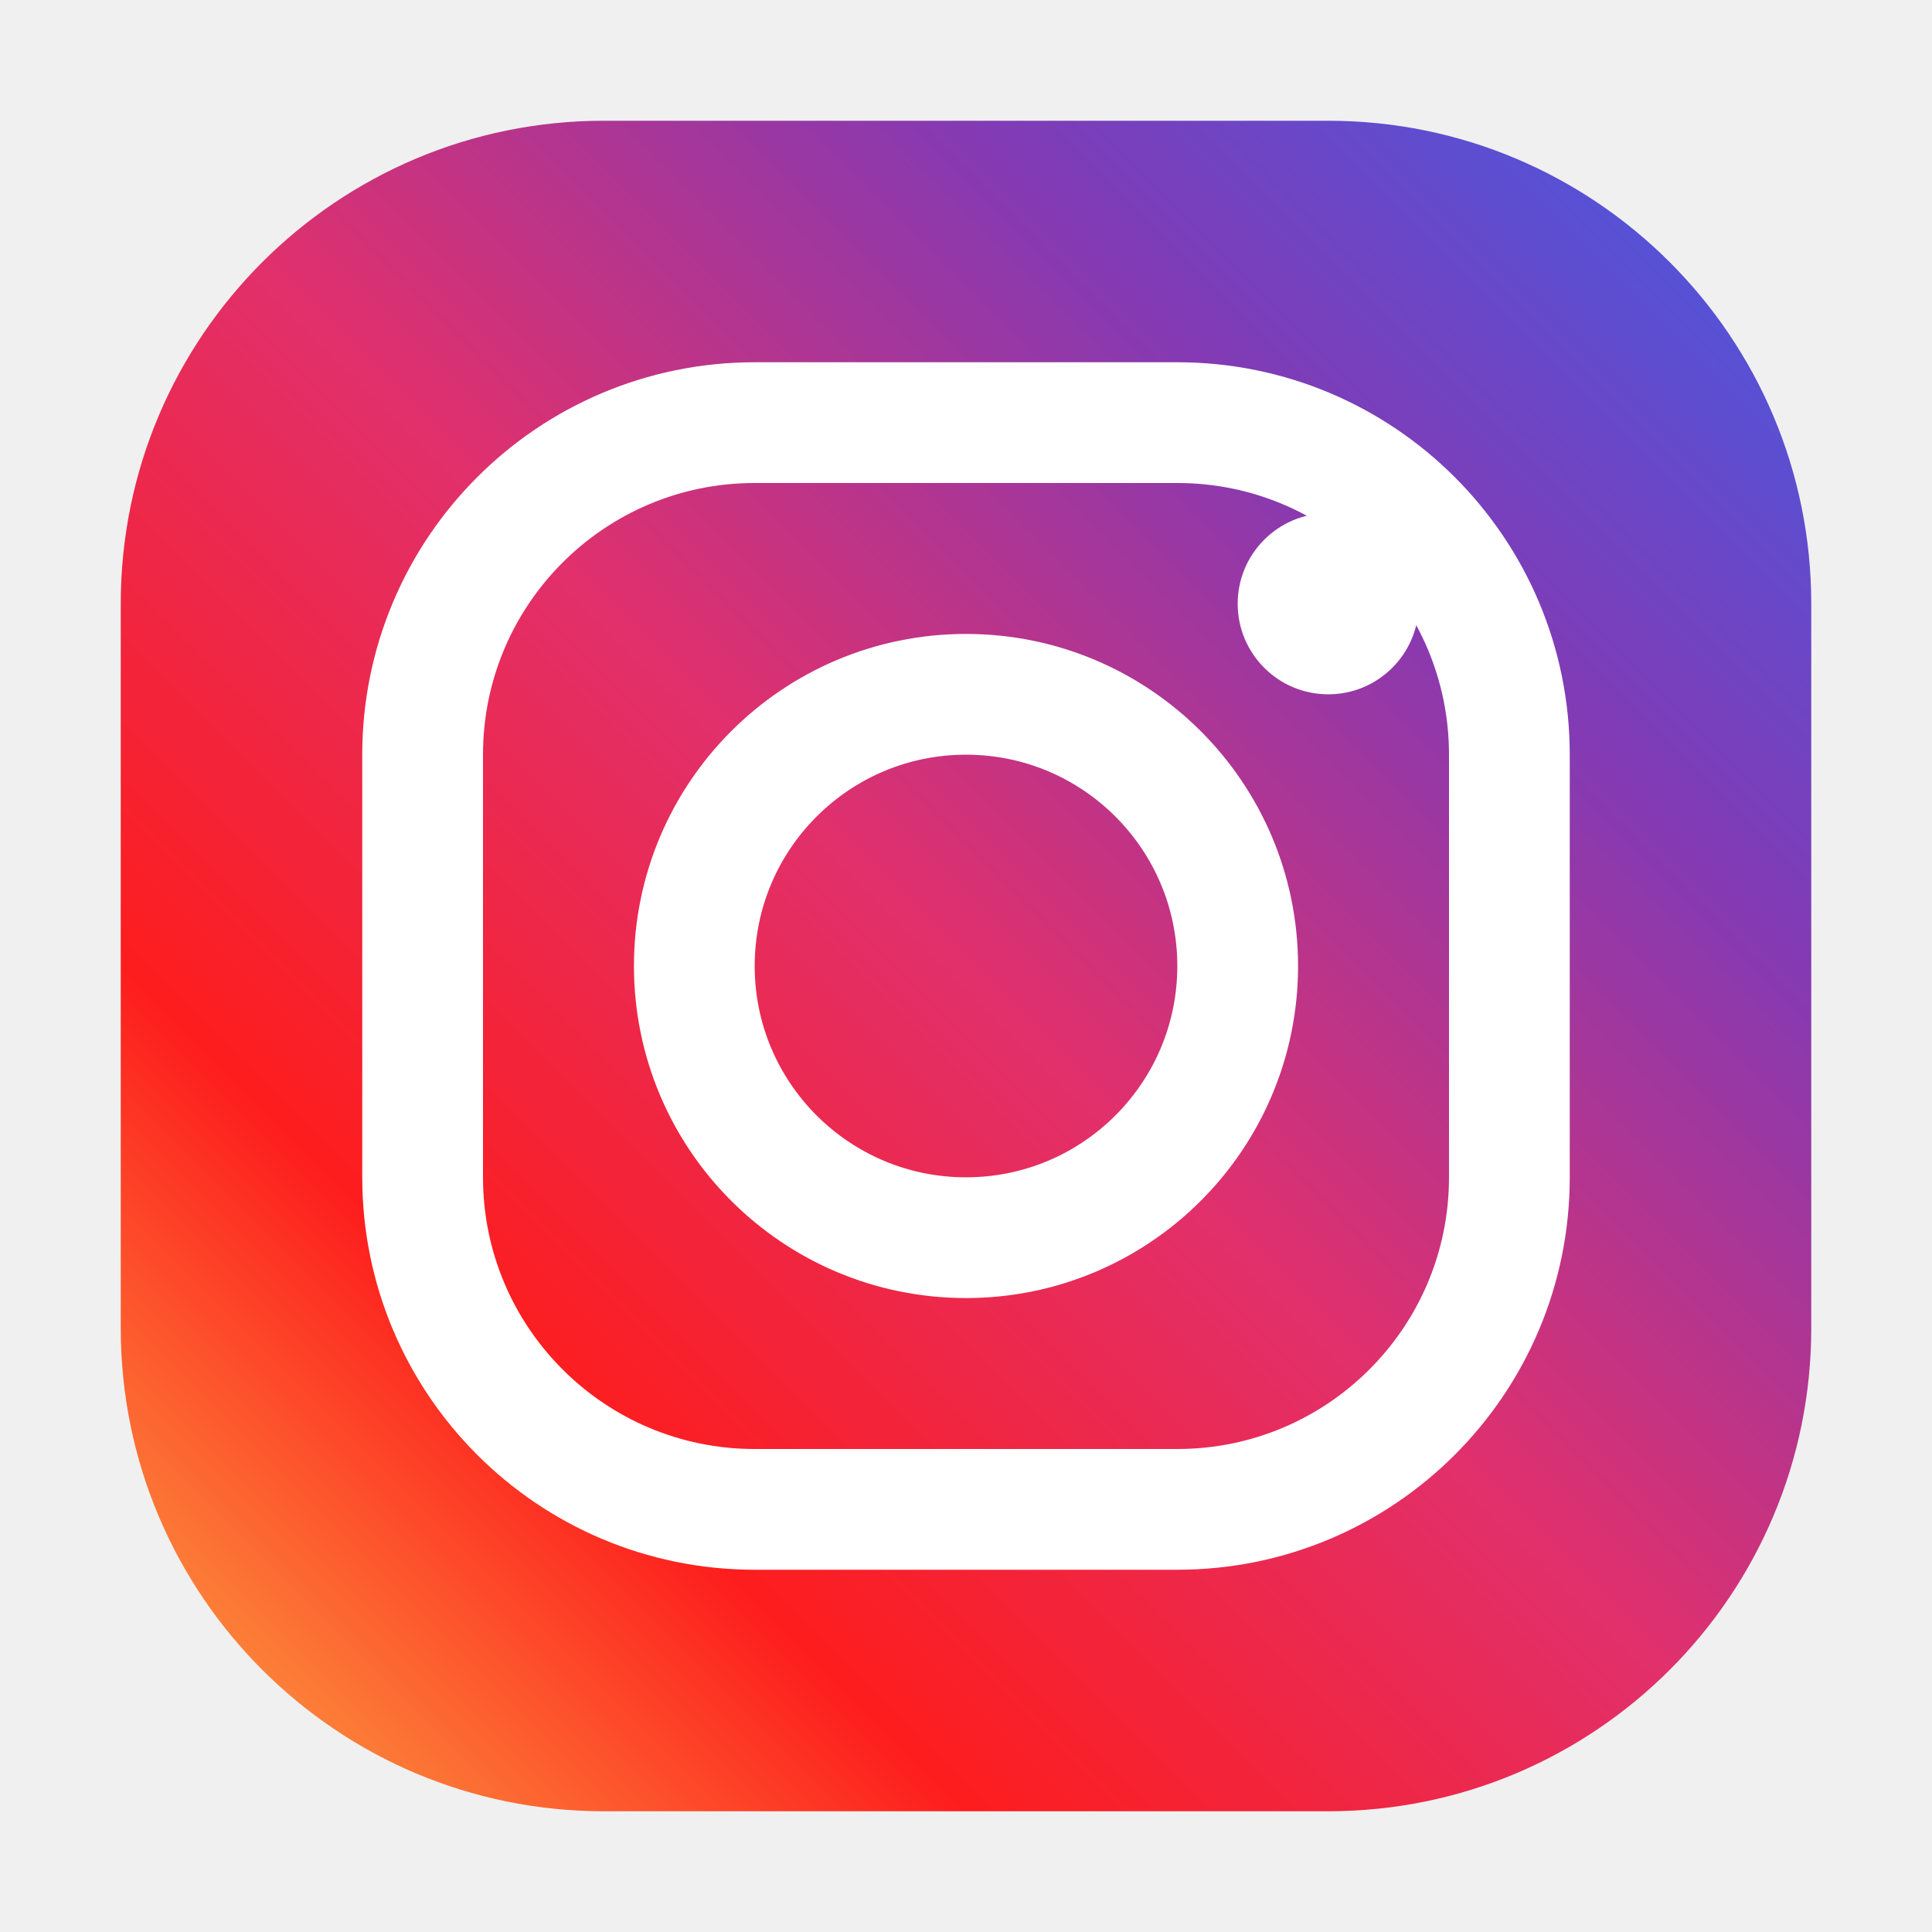
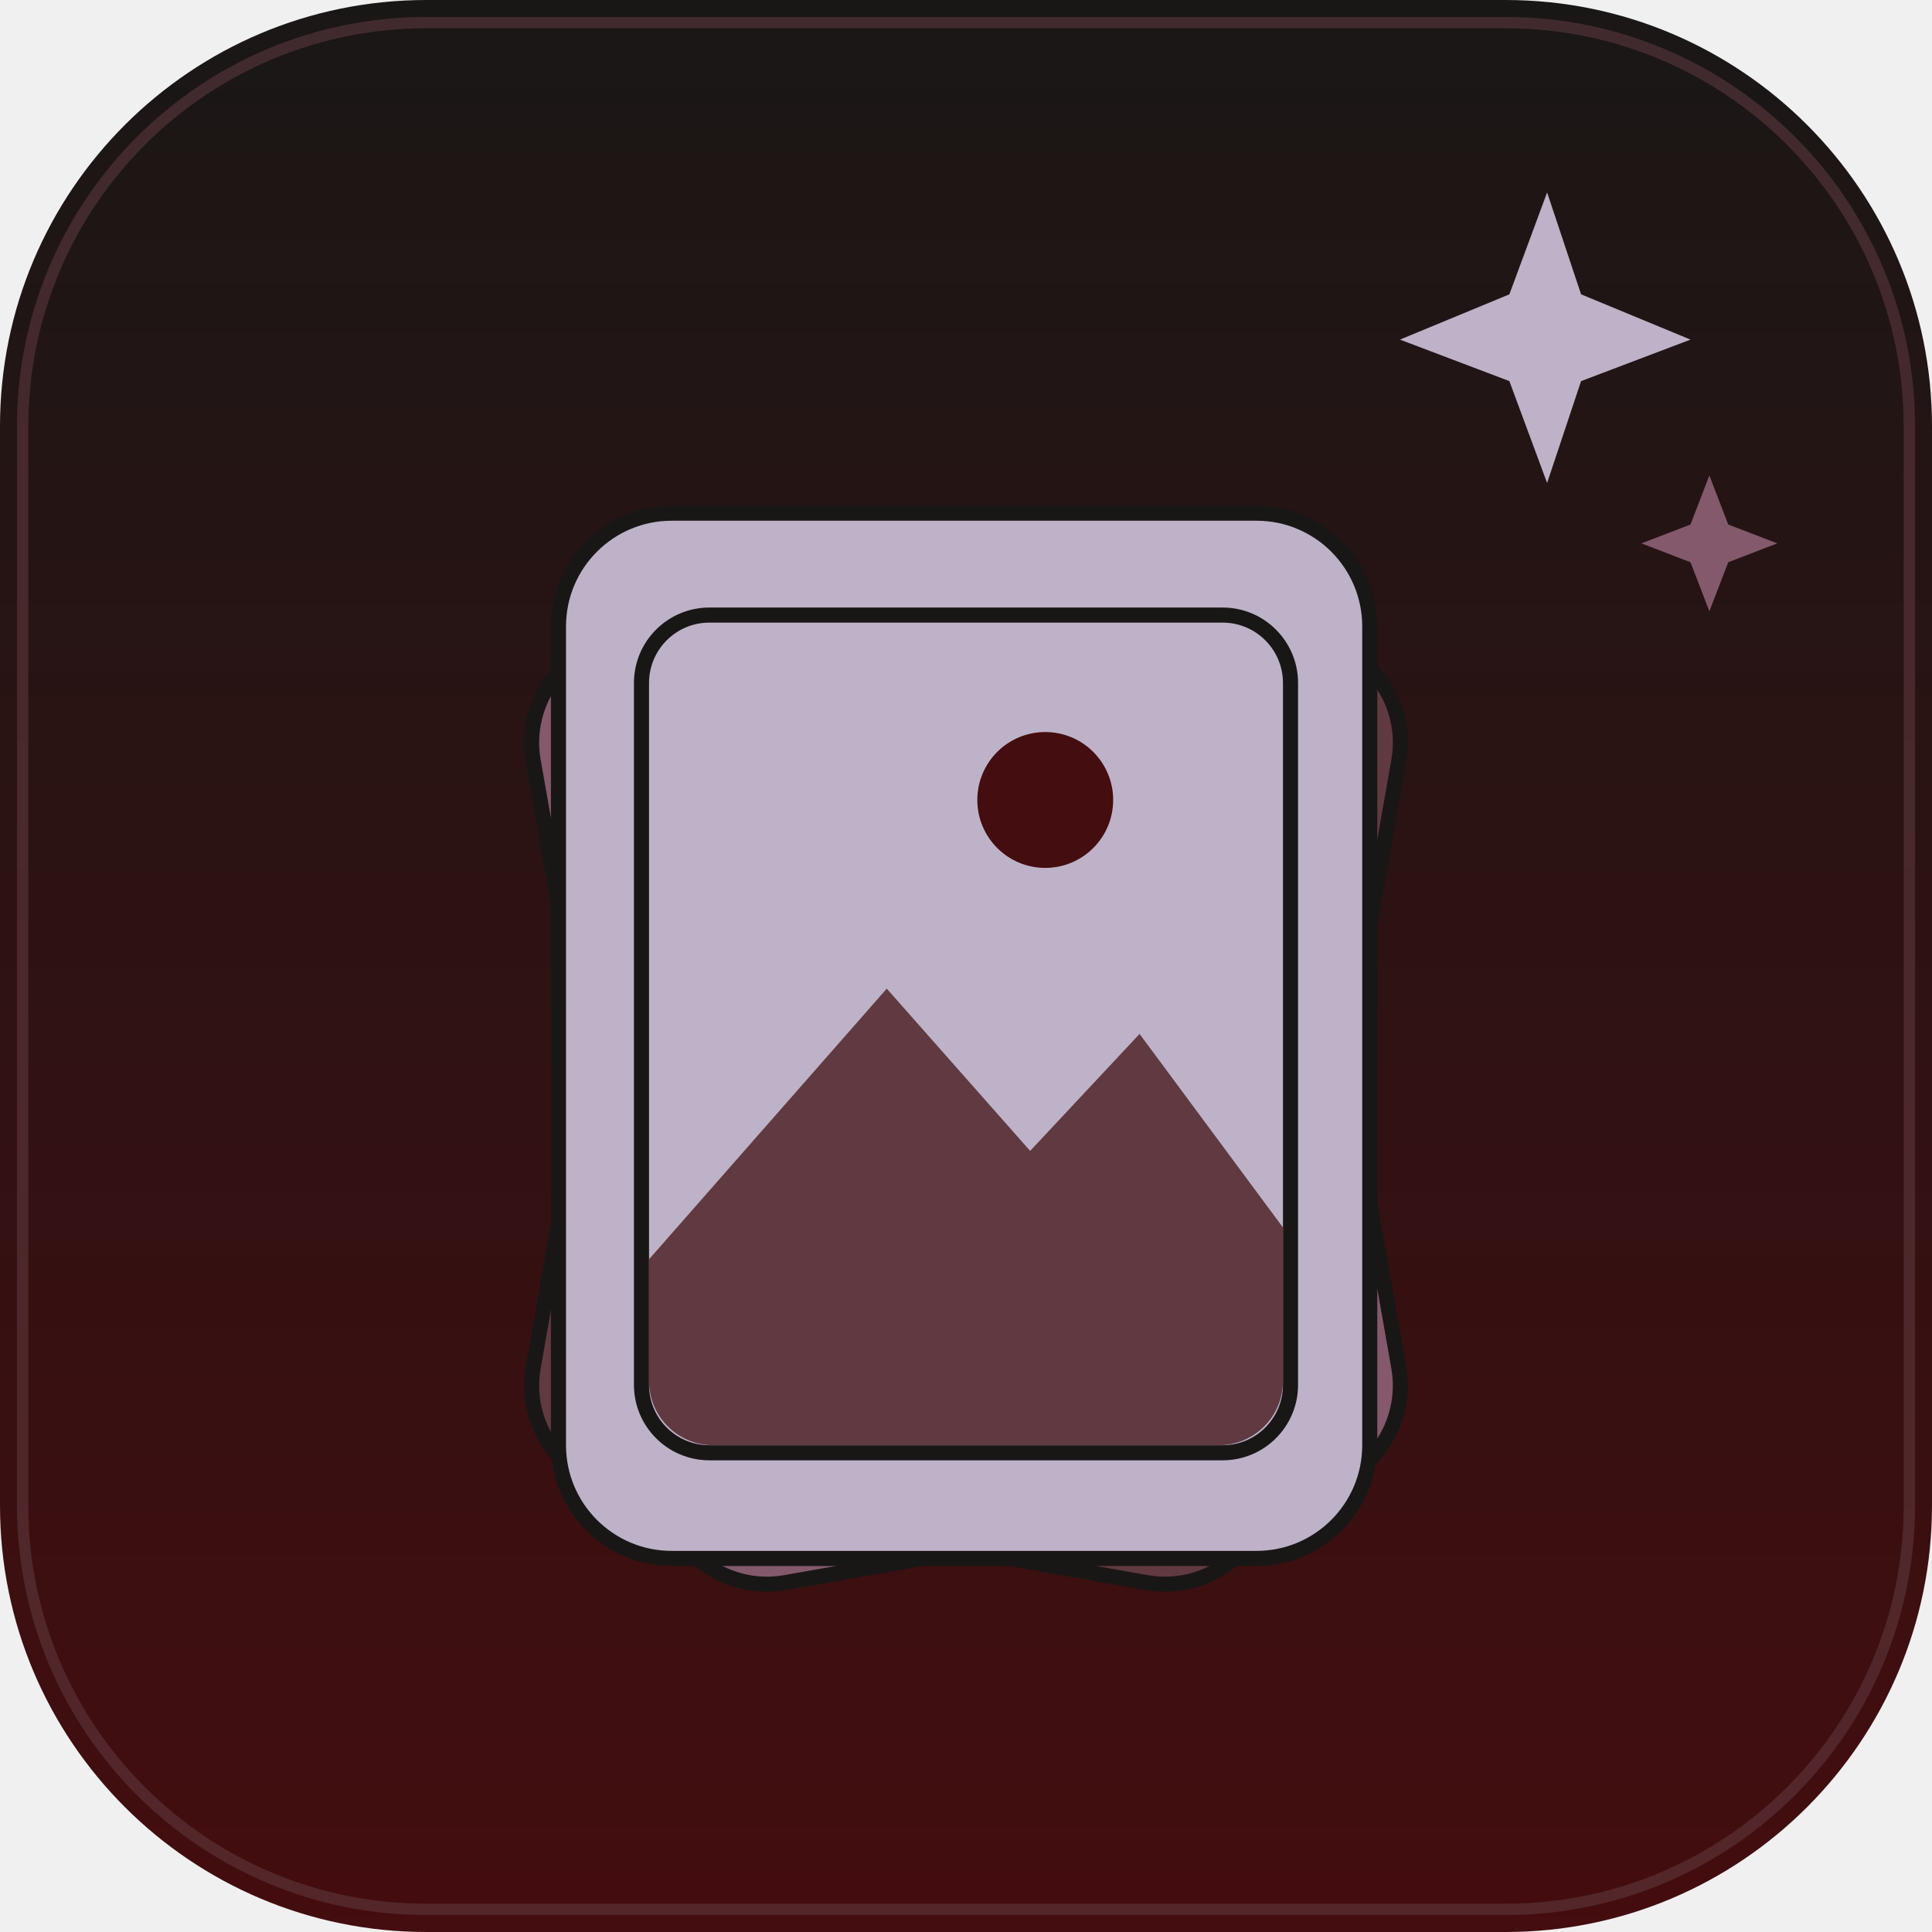
- <svg xmlns="http://www.w3.org/2000/svg" viewBox="0 0 64 64" width="64" height="64">
+ <svg xmlns="http://www.w3.org/2000/svg" viewBox="0 0 512 512">
  <defs>
-     <linearGradient id="g" x1="0" y1="1" x2="1" y2="0">
-       <stop offset="0" stop-color="#FCAF45" />
-       <stop offset="0.25" stop-color="#FD1D1D" />
-       <stop offset="0.5" stop-color="#E1306C" />
-       <stop offset="0.75" stop-color="#833AB4" />
-       <stop offset="1" stop-color="#405DE6" />
+     <linearGradient id="bg" x1="0" y1="0" x2="0" y2="1">
+       <stop offset="0" stop-color="#191716" />
+       <stop offset="1" stop-color="#440D0F" />
    </linearGradient>
  </defs>
-   <rect x="4" y="4" width="56" height="56" rx="16" fill="url(#g)" />
-   <rect x="14" y="14" width="36" height="36" rx="11" fill="none" stroke="#fff" stroke-width="4" />
-   <circle cx="32" cy="32" r="9" fill="none" stroke="#fff" stroke-width="4" />
-   <circle cx="44" cy="20" r="3" fill="#fff" />
+   <rect x="0" y="0" width="512" height="512" rx="113" fill="url(#bg)" />
+   <rect x="6" y="6" width="500" height="500" rx="107" fill="none" stroke="#603A40" stroke-opacity="0.55" stroke-width="3" />
+   <g stroke="#191716" stroke-width="4">
+     <rect x="157" y="155" width="198" height="254" rx="28" fill="#603A40" transform="rotate(10 256 282)" />
+     <rect x="157" y="155" width="198" height="254" rx="28" fill="#84596B" transform="rotate(-10 256 282)" />
+     <rect x="148" y="136" width="215" height="277" rx="30" fill="#BEB2C8" />
+     <rect x="170" y="163" width="172" height="222" rx="18" fill="none" />
+   </g>
+   <circle cx="277" cy="212" r="18" fill="#440D0F" />
+   <clipPath id="frame">
+     <rect x="172" y="165" width="168" height="218" rx="17" />
+   </clipPath>
+   <path clip-path="url(#frame)" fill="#603A40" d="M170 336 L235 262 L273 305 L302 274 L342 328 L342 385 L170 385 Z" />
+   <path fill="#BEB2C8" d="M410 51 L419 78 L448 90 L419 101 L410 128 L400 101 L371 90 L400 78 Z" />
+   <path fill="#84596B" d="M453 126 L458 139 L471 144 L458 149 L453 162 L448 149 L435 144 L448 139 Z" />
</svg>
